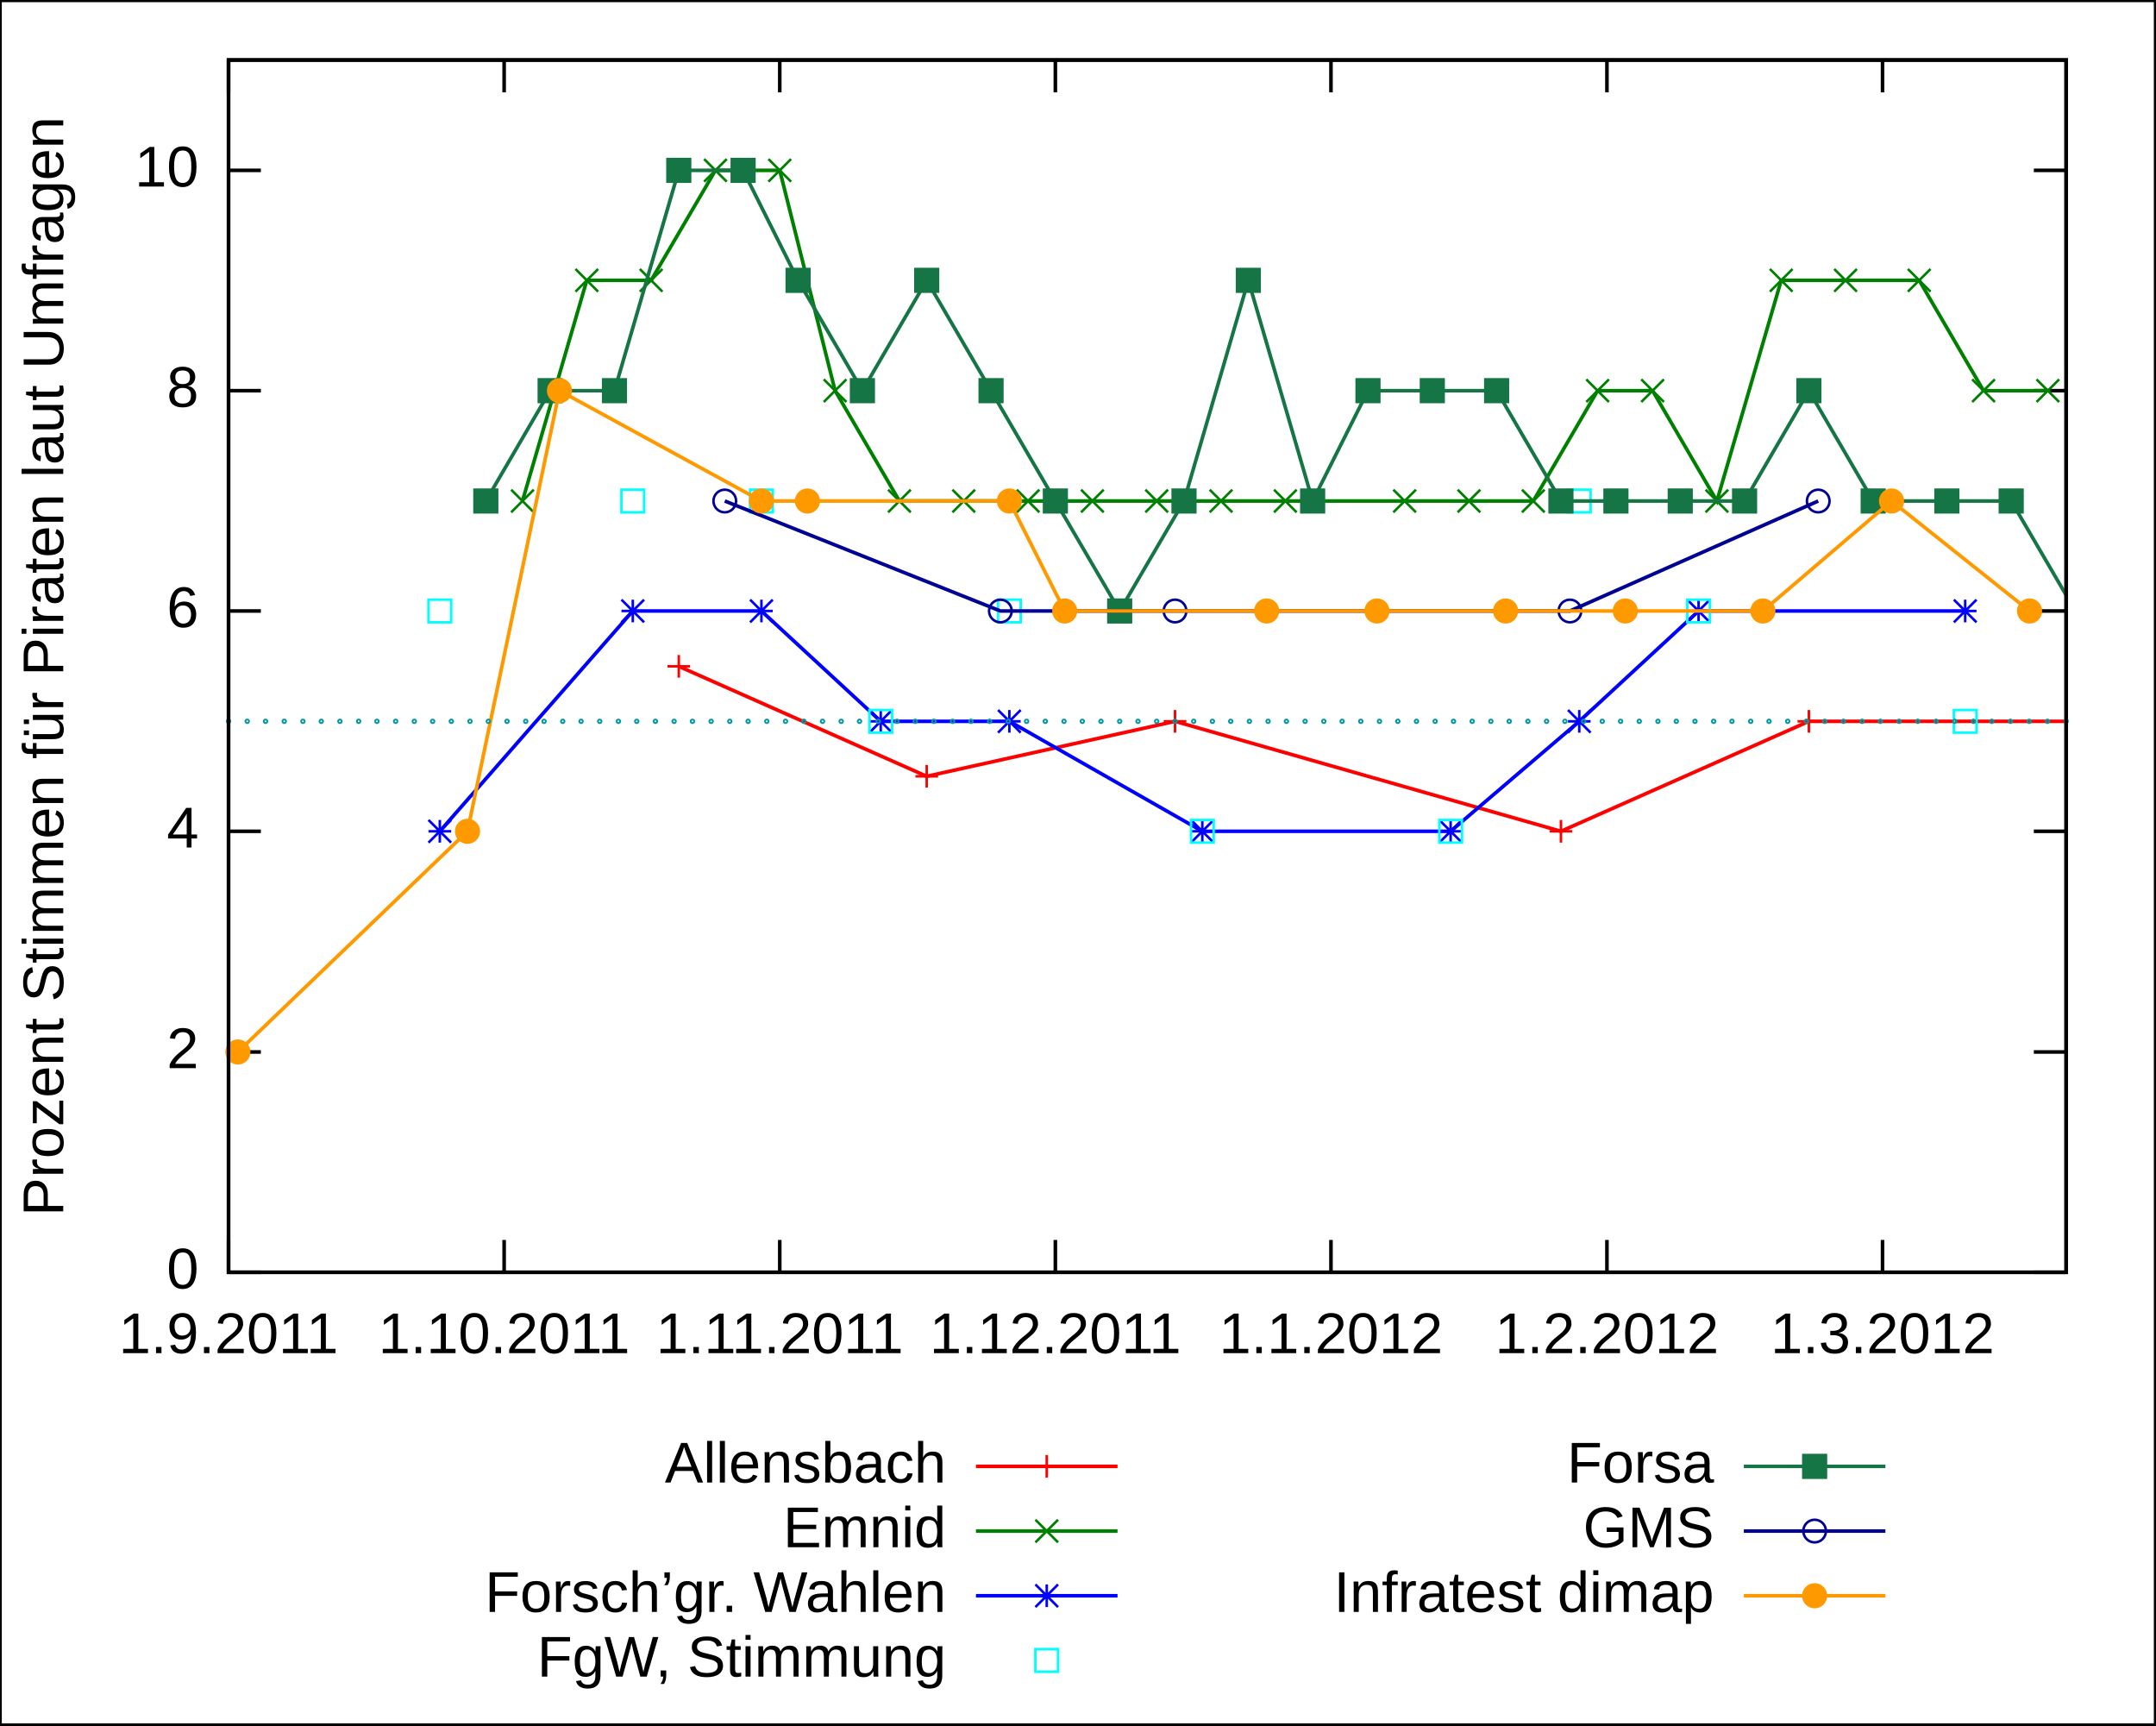
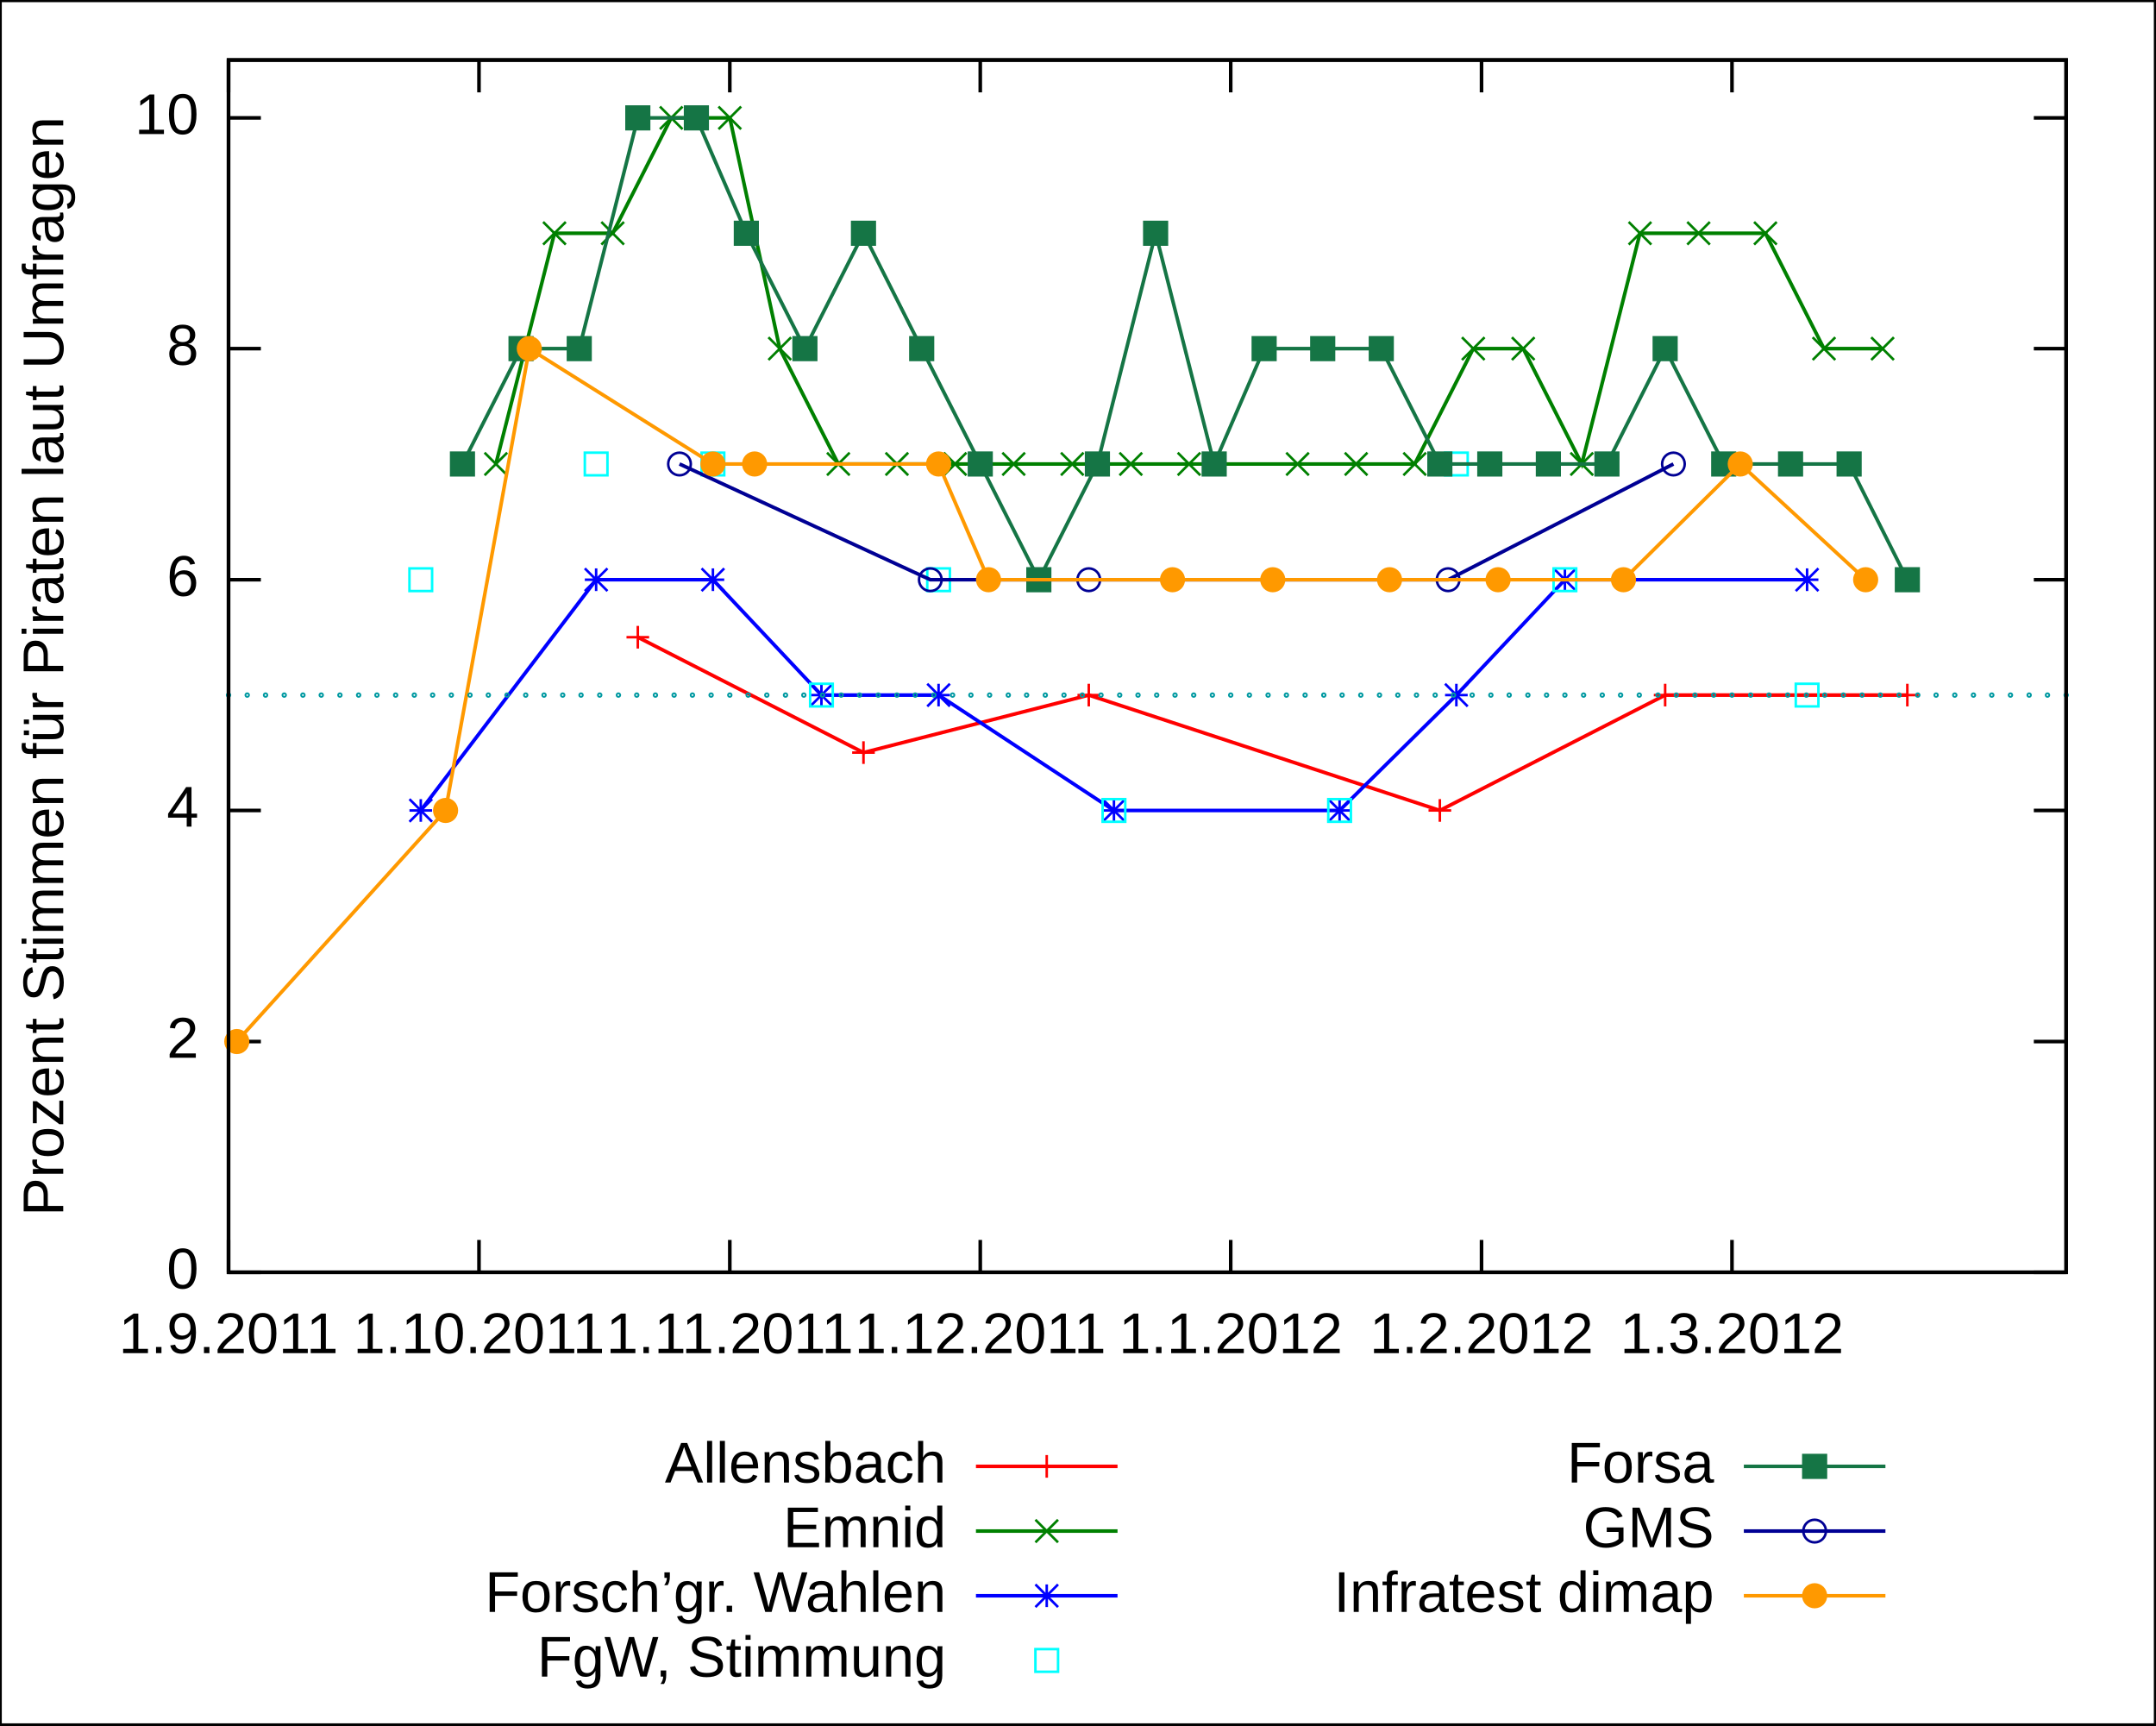
<svg xmlns="http://www.w3.org/2000/svg" xmlns:xlink="http://www.w3.org/1999/xlink" width="600" height="480" viewBox="0 0 600 480">
  <defs>
    <circle id="gpDot" r="0.5" stroke-width="0.5" />
    <path id="gpPt0" stroke-width="0.222" stroke="currentColor" d="M-1,0 h2 M0,-1 v2" />
    <path id="gpPt1" stroke-width="0.222" stroke="currentColor" d="M-1,-1 L1,1 M1,-1 L-1,1" />
    <path id="gpPt2" stroke-width="0.222" stroke="currentColor" d="M-1,0 L1,0 M0,-1 L0,1 M-1,-1 L1,1 M-1,1 L1,-1" />
    <rect id="gpPt3" stroke-width="0.222" stroke="currentColor" x="-1" y="-1" width="2" height="2" />
    <rect id="gpPt4" stroke-width="0.222" stroke="currentColor" fill="currentColor" x="-1" y="-1" width="2" height="2" />
    <circle id="gpPt5" stroke-width="0.222" stroke="currentColor" cx="0" cy="0" r="1" />
    <use xlink:href="#gpPt5" id="gpPt6" fill="currentColor" stroke="none" />
    <path id="gpPt7" stroke-width="0.222" stroke="currentColor" d="M0,-1.33 L-1.33,0.67 L1.33,0.67 z" />
    <use xlink:href="#gpPt7" id="gpPt8" fill="currentColor" stroke="none" />
    <use xlink:href="#gpPt7" id="gpPt9" stroke="currentColor" transform="rotate(180)" />
    <use xlink:href="#gpPt9" id="gpPt10" fill="currentColor" stroke="none" />
    <use xlink:href="#gpPt3" id="gpPt11" stroke="currentColor" transform="rotate(45)" />
    <use xlink:href="#gpPt11" id="gpPt12" fill="currentColor" stroke="none" />
  </defs>
  <g style="fill:none; color:white; stroke:currentColor; stroke-width:1.00; stroke-linecap:butt; stroke-linejoin:miter">
</g>
  <g style="fill:none; color:black; stroke:currentColor; stroke-width:1.00; stroke-linecap:butt; stroke-linejoin:miter">
    <g style="stroke:none; shape-rendering:crispEdges">
      <polygon fill="rgb(255, 255, 255)" points="0.0,480.0 599.9,480.0 599.9,0.1 0.0,0.1 " />
    </g>
    <path stroke="black" d="M0.0,480.0 L0.0,0.1 L599.9,0.1 L599.9,480.0 L0.0,480.0 M63.6,354.0 L72.6,354.0 M575.0,354.0    L566.0,354.0 " />
    <g transform="translate(55.3,358.5)" style="stroke:none; fill:black; font-family:Arial; font-size:12.00pt; text-anchor:end">
      <text> 0</text>
    </g>
-     <path d="M63.6,292.7 L72.6,292.7 M575.0,292.7 L566.0,292.7 " />
-     <g transform="translate(55.3,297.2)" style="stroke:none; fill:black; font-family:Arial; font-size:12.00pt; text-anchor:end">
+     <path d="M63.6,289.8 L72.6,289.8 M575.0,289.8 L566.0,289.8 " />
+     <g transform="translate(55.3,294.3)" style="stroke:none; fill:black; font-family:Arial; font-size:12.00pt; text-anchor:end">
      <text> 2</text>
    </g>
-     <path d="M63.6,231.3 L72.6,231.3 M575.0,231.3 L566.0,231.3 " />
-     <g transform="translate(55.3,235.8)" style="stroke:none; fill:black; font-family:Arial; font-size:12.00pt; text-anchor:end">
+     <path d="M63.6,225.5 L72.6,225.5 M575.0,225.5 L566.0,225.5 " />
+     <g transform="translate(55.3,230.0)" style="stroke:none; fill:black; font-family:Arial; font-size:12.00pt; text-anchor:end">
      <text> 4</text>
    </g>
-     <path d="M63.6,170.0 L72.6,170.0 M575.0,170.0 L566.0,170.0 " />
-     <g transform="translate(55.3,174.5)" style="stroke:none; fill:black; font-family:Arial; font-size:12.00pt; text-anchor:end">
+     <path d="M63.6,161.3 L72.6,161.3 M575.0,161.3 L566.0,161.3 " />
+     <g transform="translate(55.3,165.8)" style="stroke:none; fill:black; font-family:Arial; font-size:12.00pt; text-anchor:end">
      <text> 6</text>
    </g>
-     <path d="M63.6,108.7 L72.6,108.7 M575.0,108.7 L566.0,108.7 " />
-     <g transform="translate(55.3,113.2)" style="stroke:none; fill:black; font-family:Arial; font-size:12.00pt; text-anchor:end">
+     <path d="M63.6,97.0 L72.6,97.0 M575.0,97.0 L566.0,97.0 " />
+     <g transform="translate(55.3,101.5)" style="stroke:none; fill:black; font-family:Arial; font-size:12.00pt; text-anchor:end">
      <text> 8</text>
    </g>
-     <path d="M63.6,47.4 L72.6,47.4 M575.0,47.4 L566.0,47.4 " />
-     <g transform="translate(55.3,51.9)" style="stroke:none; fill:black; font-family:Arial; font-size:12.00pt; text-anchor:end">
+     <path d="M63.6,32.8 L72.6,32.8 M575.0,32.8 L566.0,32.8 " />
+     <g transform="translate(55.3,37.3)" style="stroke:none; fill:black; font-family:Arial; font-size:12.00pt; text-anchor:end">
      <text> 10</text>
    </g>
    <path d="M63.6,354.0 L63.6,345.0 M63.6,16.7 L63.6,25.7 " />
    <g transform="translate(63.6,376.5)" style="stroke:none; fill:black; font-family:Arial; font-size:12.00pt; text-anchor:middle">
      <text>1.9.2011</text>
    </g>
-     <path d="M140.3,354.0 L140.3,345.0 M140.3,16.7 L140.3,25.7 " />
-     <g transform="translate(140.3,376.5)" style="stroke:none; fill:black; font-family:Arial; font-size:12.00pt; text-anchor:middle">
+     <path d="M133.3,354.0 L133.3,345.0 M133.3,16.7 L133.3,25.7 " />
+     <g transform="translate(133.3,376.5)" style="stroke:none; fill:black; font-family:Arial; font-size:12.00pt; text-anchor:middle">
      <text>1.10.2011</text>
    </g>
-     <path d="M217.0,354.0 L217.0,345.0 M217.0,16.7 L217.0,25.7 " />
-     <g transform="translate(217.0,376.5)" style="stroke:none; fill:black; font-family:Arial; font-size:12.00pt; text-anchor:middle">
+     <path d="M203.1,354.0 L203.1,345.0 M203.1,16.7 L203.1,25.7 " />
+     <g transform="translate(203.1,376.5)" style="stroke:none; fill:black; font-family:Arial; font-size:12.00pt; text-anchor:middle">
      <text>1.11.2011</text>
    </g>
-     <path d="M293.7,354.0 L293.7,345.0 M293.7,16.7 L293.7,25.7 " />
-     <g transform="translate(293.7,376.5)" style="stroke:none; fill:black; font-family:Arial; font-size:12.00pt; text-anchor:middle">
+     <path d="M272.8,354.0 L272.8,345.0 M272.8,16.7 L272.8,25.7 " />
+     <g transform="translate(272.8,376.5)" style="stroke:none; fill:black; font-family:Arial; font-size:12.00pt; text-anchor:middle">
      <text>1.12.2011</text>
    </g>
-     <path d="M370.4,354.0 L370.4,345.0 M370.4,16.7 L370.4,25.7 " />
-     <g transform="translate(370.4,376.5)" style="stroke:none; fill:black; font-family:Arial; font-size:12.00pt; text-anchor:middle">
+     <path d="M342.5,354.0 L342.5,345.0 M342.5,16.7 L342.5,25.7 " />
+     <g transform="translate(342.5,376.5)" style="stroke:none; fill:black; font-family:Arial; font-size:12.00pt; text-anchor:middle">
      <text>1.1.2012</text>
    </g>
-     <path d="M447.2,354.0 L447.2,345.0 M447.2,16.7 L447.2,25.7 " />
-     <g transform="translate(447.2,376.5)" style="stroke:none; fill:black; font-family:Arial; font-size:12.00pt; text-anchor:middle">
+     <path d="M412.3,354.0 L412.3,345.0 M412.3,16.7 L412.3,25.7 " />
+     <g transform="translate(412.3,376.5)" style="stroke:none; fill:black; font-family:Arial; font-size:12.00pt; text-anchor:middle">
      <text>1.2.2012</text>
    </g>
-     <path d="M523.9,354.0 L523.9,345.0 M523.9,16.7 L523.9,25.7 " />
-     <g transform="translate(523.9,376.5)" style="stroke:none; fill:black; font-family:Arial; font-size:12.00pt; text-anchor:middle">
+     <path d="M482.0,354.0 L482.0,345.0 M482.0,16.7 L482.0,25.7 " />
+     <g transform="translate(482.0,376.5)" style="stroke:none; fill:black; font-family:Arial; font-size:12.00pt; text-anchor:middle">
      <text>1.3.2012</text>
    </g>
    <path d="M63.6,16.7 L63.6,354.0 L575.0,354.0 L575.0,16.7 L63.6,16.7 Z " />
    <g transform="translate(17.6,185.4) rotate(270)" style="stroke:none; fill:black; font-family:Arial; font-size:12.00pt; text-anchor:middle">
      <text>Prozent Stimmen für Piraten laut Umfragen</text>
    </g>
  </g>
  <g id="Plot_1">
    <g style="fill:none; color:red; stroke:currentColor; stroke-width:1.00; stroke-linecap:butt; stroke-linejoin:miter">
      <g transform="translate(263.3,412.5)" style="stroke:none; fill:black; font-family:Arial; font-size:12.00pt; text-anchor:end">
        <text>Allensbach</text>
      </g>
-       <path d="M271.6,408.0 L311.0,408.0 M575.0,200.7 L503.4,200.7 L434.4,231.3 L327.0,200.7 L257.9,216.0 L188.9,185.4    " />
-       <use xlink:href="#gpPt0" transform="translate(503.4,200.7) scale(3.15)" />
-       <use xlink:href="#gpPt0" transform="translate(434.4,231.3) scale(3.15)" />
-       <use xlink:href="#gpPt0" transform="translate(327.0,200.7) scale(3.15)" />
-       <use xlink:href="#gpPt0" transform="translate(257.9,216.0) scale(3.15)" />
-       <use xlink:href="#gpPt0" transform="translate(188.9,185.4) scale(3.15)" />
+       <path d="M271.6,408.0 L311.0,408.0 M530.8,193.4 L463.4,193.4 L400.7,225.5 L303.0,193.4 L240.3,209.4 L177.5,177.3    " />
+       <use xlink:href="#gpPt0" transform="translate(530.8,193.4) scale(3.15)" />
+       <use xlink:href="#gpPt0" transform="translate(463.4,193.4) scale(3.15)" />
+       <use xlink:href="#gpPt0" transform="translate(400.7,225.5) scale(3.15)" />
+       <use xlink:href="#gpPt0" transform="translate(303.0,193.4) scale(3.15)" />
+       <use xlink:href="#gpPt0" transform="translate(240.3,209.4) scale(3.15)" />
+       <use xlink:href="#gpPt0" transform="translate(177.5,177.3) scale(3.15)" />
      <use xlink:href="#gpPt0" transform="translate(291.3,408.0) scale(3.15)" />
    </g>
  </g>
  <g id="Plot_2">
    <g style="fill:none; color:green; stroke:currentColor; stroke-width:1.00; stroke-linecap:butt; stroke-linejoin:miter">
      <g transform="translate(263.3,430.5)" style="stroke:none; fill:black; font-family:Arial; font-size:12.00pt; text-anchor:end">
        <text>Emnid</text>
      </g>
-       <path d="M271.6,426.0 L311.0,426.0 M569.9,108.7 L552.0,108.7 L534.1,78.0 L513.6,78.0 L495.7,78.0 L477.8,139.4    L459.9,108.7 L444.6,108.7 L426.7,139.4 L408.8,139.4 L390.9,139.4 L357.7,139.4 L339.8,139.4 L321.9,139.4    L304.0,139.4 L286.1,139.4 L268.2,139.4 L250.3,139.4 L232.4,108.7 L217.0,47.4 L199.1,47.4 L181.2,78.0    L163.3,78.0 L145.4,139.4 " />
-       <use xlink:href="#gpPt1" transform="translate(569.9,108.7) scale(3.15)" />
-       <use xlink:href="#gpPt1" transform="translate(552.0,108.7) scale(3.15)" />
-       <use xlink:href="#gpPt1" transform="translate(534.1,78.0) scale(3.15)" />
-       <use xlink:href="#gpPt1" transform="translate(513.6,78.0) scale(3.15)" />
-       <use xlink:href="#gpPt1" transform="translate(495.7,78.0) scale(3.15)" />
-       <use xlink:href="#gpPt1" transform="translate(477.8,139.4) scale(3.15)" />
-       <use xlink:href="#gpPt1" transform="translate(459.9,108.7) scale(3.15)" />
-       <use xlink:href="#gpPt1" transform="translate(444.6,108.7) scale(3.15)" />
-       <use xlink:href="#gpPt1" transform="translate(426.7,139.4) scale(3.15)" />
-       <use xlink:href="#gpPt1" transform="translate(408.8,139.4) scale(3.15)" />
-       <use xlink:href="#gpPt1" transform="translate(390.9,139.4) scale(3.15)" />
-       <use xlink:href="#gpPt1" transform="translate(357.7,139.4) scale(3.15)" />
-       <use xlink:href="#gpPt1" transform="translate(339.8,139.4) scale(3.15)" />
-       <use xlink:href="#gpPt1" transform="translate(321.9,139.4) scale(3.15)" />
-       <use xlink:href="#gpPt1" transform="translate(304.0,139.4) scale(3.15)" />
-       <use xlink:href="#gpPt1" transform="translate(286.1,139.4) scale(3.15)" />
-       <use xlink:href="#gpPt1" transform="translate(268.2,139.4) scale(3.15)" />
-       <use xlink:href="#gpPt1" transform="translate(250.3,139.4) scale(3.15)" />
-       <use xlink:href="#gpPt1" transform="translate(232.4,108.7) scale(3.15)" />
-       <use xlink:href="#gpPt1" transform="translate(217.0,47.4) scale(3.15)" />
-       <use xlink:href="#gpPt1" transform="translate(199.1,47.4) scale(3.15)" />
-       <use xlink:href="#gpPt1" transform="translate(181.2,78.0) scale(3.15)" />
-       <use xlink:href="#gpPt1" transform="translate(163.3,78.0) scale(3.15)" />
-       <use xlink:href="#gpPt1" transform="translate(145.4,139.4) scale(3.15)" />
+       <path d="M271.6,426.0 L311.0,426.0 M523.9,97.0 L507.6,97.0 L491.3,64.9 L472.7,64.9 L456.4,64.9 L440.2,129.1    L423.9,97.0 L410.0,97.0 L393.7,129.1 L377.4,129.1 L361.1,129.1 L330.9,129.1 L314.7,129.1 L298.4,129.1    L282.1,129.1 L265.8,129.1 L249.6,129.1 L233.3,129.1 L217.0,97.0 L203.1,32.8 L186.8,32.8 L170.5,64.9    L154.3,64.9 L138.0,129.1 " />
+       <use xlink:href="#gpPt1" transform="translate(523.9,97.0) scale(3.15)" />
+       <use xlink:href="#gpPt1" transform="translate(507.6,97.0) scale(3.15)" />
+       <use xlink:href="#gpPt1" transform="translate(491.3,64.9) scale(3.15)" />
+       <use xlink:href="#gpPt1" transform="translate(472.7,64.9) scale(3.15)" />
+       <use xlink:href="#gpPt1" transform="translate(456.4,64.9) scale(3.15)" />
+       <use xlink:href="#gpPt1" transform="translate(440.2,129.1) scale(3.15)" />
+       <use xlink:href="#gpPt1" transform="translate(423.9,97.0) scale(3.15)" />
+       <use xlink:href="#gpPt1" transform="translate(410.0,97.0) scale(3.15)" />
+       <use xlink:href="#gpPt1" transform="translate(393.7,129.1) scale(3.15)" />
+       <use xlink:href="#gpPt1" transform="translate(377.4,129.1) scale(3.15)" />
+       <use xlink:href="#gpPt1" transform="translate(361.1,129.1) scale(3.15)" />
+       <use xlink:href="#gpPt1" transform="translate(330.9,129.1) scale(3.15)" />
+       <use xlink:href="#gpPt1" transform="translate(314.7,129.1) scale(3.15)" />
+       <use xlink:href="#gpPt1" transform="translate(298.4,129.1) scale(3.15)" />
+       <use xlink:href="#gpPt1" transform="translate(282.1,129.1) scale(3.15)" />
+       <use xlink:href="#gpPt1" transform="translate(265.8,129.1) scale(3.15)" />
+       <use xlink:href="#gpPt1" transform="translate(249.6,129.1) scale(3.15)" />
+       <use xlink:href="#gpPt1" transform="translate(233.3,129.1) scale(3.15)" />
+       <use xlink:href="#gpPt1" transform="translate(217.0,97.0) scale(3.15)" />
+       <use xlink:href="#gpPt1" transform="translate(203.1,32.8) scale(3.15)" />
+       <use xlink:href="#gpPt1" transform="translate(186.8,32.8) scale(3.15)" />
+       <use xlink:href="#gpPt1" transform="translate(170.5,64.9) scale(3.15)" />
+       <use xlink:href="#gpPt1" transform="translate(154.3,64.9) scale(3.15)" />
+       <use xlink:href="#gpPt1" transform="translate(138.0,129.1) scale(3.15)" />
      <use xlink:href="#gpPt1" transform="translate(291.3,426.0) scale(3.15)" />
    </g>
  </g>
  <g id="Plot_3">
    <g style="fill:none; color:blue; stroke:currentColor; stroke-width:1.00; stroke-linecap:butt; stroke-linejoin:miter">
      <g transform="translate(263.3,448.5)" style="stroke:none; fill:black; font-family:Arial; font-size:12.00pt; text-anchor:end">
        <text>Forsch’gr. Wahlen</text>
      </g>
-       <path d="M271.6,444.0 L311.0,444.0 M546.9,170.0 L472.7,170.0 L439.5,200.7 L403.7,231.3 L334.6,231.3 L280.9,200.7    L245.1,200.7 L211.9,170.0 L176.1,170.0 L122.4,231.3 " />
-       <use xlink:href="#gpPt2" transform="translate(546.9,170.0) scale(3.15)" />
-       <use xlink:href="#gpPt2" transform="translate(472.7,170.0) scale(3.15)" />
-       <use xlink:href="#gpPt2" transform="translate(439.5,200.7) scale(3.15)" />
-       <use xlink:href="#gpPt2" transform="translate(403.7,231.3) scale(3.15)" />
-       <use xlink:href="#gpPt2" transform="translate(334.6,231.3) scale(3.15)" />
-       <use xlink:href="#gpPt2" transform="translate(280.9,200.7) scale(3.15)" />
-       <use xlink:href="#gpPt2" transform="translate(245.1,200.7) scale(3.15)" />
-       <use xlink:href="#gpPt2" transform="translate(211.9,170.0) scale(3.15)" />
-       <use xlink:href="#gpPt2" transform="translate(176.1,170.0) scale(3.15)" />
-       <use xlink:href="#gpPt2" transform="translate(122.4,231.3) scale(3.15)" />
+       <path d="M271.6,444.0 L311.0,444.0 M502.9,161.3 L435.5,161.3 L405.3,193.4 L372.8,225.5 L310.0,225.5 L261.2,193.4    L228.6,193.4 L198.4,161.3 L165.9,161.3 L117.1,225.5 " />
+       <use xlink:href="#gpPt2" transform="translate(502.9,161.3) scale(3.15)" />
+       <use xlink:href="#gpPt2" transform="translate(435.5,161.3) scale(3.15)" />
+       <use xlink:href="#gpPt2" transform="translate(405.3,193.4) scale(3.15)" />
+       <use xlink:href="#gpPt2" transform="translate(372.8,225.5) scale(3.15)" />
+       <use xlink:href="#gpPt2" transform="translate(310.0,225.5) scale(3.15)" />
+       <use xlink:href="#gpPt2" transform="translate(261.2,193.4) scale(3.15)" />
+       <use xlink:href="#gpPt2" transform="translate(228.6,193.4) scale(3.15)" />
+       <use xlink:href="#gpPt2" transform="translate(198.4,161.3) scale(3.15)" />
+       <use xlink:href="#gpPt2" transform="translate(165.9,161.3) scale(3.15)" />
+       <use xlink:href="#gpPt2" transform="translate(117.1,225.5) scale(3.15)" />
      <use xlink:href="#gpPt2" transform="translate(291.3,444.0) scale(3.15)" />
    </g>
  </g>
  <g id="Plot_4">
    <g style="fill:none; color:cyan; stroke:currentColor; stroke-width:1.00; stroke-linecap:butt; stroke-linejoin:miter">
      <g transform="translate(263.3,466.5)" style="stroke:none; fill:black; font-family:Arial; font-size:12.00pt; text-anchor:end">
        <text>FgW, Stimmung</text>
      </g>
-       <use xlink:href="#gpPt3" transform="translate(546.9,200.7) scale(3.15)" />
-       <use xlink:href="#gpPt3" transform="translate(472.7,170.0) scale(3.15)" />
-       <use xlink:href="#gpPt3" transform="translate(439.5,139.4) scale(3.15)" />
-       <use xlink:href="#gpPt3" transform="translate(403.7,231.3) scale(3.15)" />
-       <use xlink:href="#gpPt3" transform="translate(334.6,231.3) scale(3.15)" />
-       <use xlink:href="#gpPt3" transform="translate(280.9,170.0) scale(3.15)" />
-       <use xlink:href="#gpPt3" transform="translate(245.1,200.7) scale(3.15)" />
-       <use xlink:href="#gpPt3" transform="translate(211.9,139.4) scale(3.15)" />
-       <use xlink:href="#gpPt3" transform="translate(176.1,139.4) scale(3.15)" />
-       <use xlink:href="#gpPt3" transform="translate(122.4,170.0) scale(3.15)" />
+       <use xlink:href="#gpPt3" transform="translate(502.9,193.4) scale(3.15)" />
+       <use xlink:href="#gpPt3" transform="translate(435.5,161.3) scale(3.15)" />
+       <use xlink:href="#gpPt3" transform="translate(405.3,129.1) scale(3.15)" />
+       <use xlink:href="#gpPt3" transform="translate(372.8,225.5) scale(3.15)" />
+       <use xlink:href="#gpPt3" transform="translate(310.0,225.5) scale(3.15)" />
+       <use xlink:href="#gpPt3" transform="translate(261.2,161.3) scale(3.15)" />
+       <use xlink:href="#gpPt3" transform="translate(228.6,193.4) scale(3.15)" />
+       <use xlink:href="#gpPt3" transform="translate(198.4,129.1) scale(3.15)" />
+       <use xlink:href="#gpPt3" transform="translate(165.9,129.1) scale(3.15)" />
+       <use xlink:href="#gpPt3" transform="translate(117.1,161.3) scale(3.15)" />
      <use xlink:href="#gpPt3" transform="translate(291.3,462.0) scale(3.15)" />
    </g>
  </g>
  <g id="Plot_5">
    <g style="fill:none; color:#157545; stroke:currentColor; stroke-width:1.00; stroke-linecap:butt; stroke-linejoin:miter">
      <g transform="translate(477.0,412.5)" style="stroke:none; fill:black; font-family:Arial; font-size:12.00pt; text-anchor:end">
        <text>Forsa</text>
      </g>
-       <path d="M485.3,408.0 L524.7,408.0 M575.0,165.6 L559.7,139.4 L541.8,139.4 L521.3,139.4 L503.4,108.7 L485.5,139.4    L467.6,139.4 L449.7,139.4 L434.4,139.4 L416.5,108.7 L398.6,108.7 L380.7,108.7 L365.3,139.4 L347.4,78.0    L329.5,139.4 L311.6,170.0 L293.7,139.4 L275.8,108.7 L257.9,78.0 L240.0,108.7 L222.1,78.0 L206.8,47.4    L188.9,47.4 L171.0,108.7 L153.1,108.7 L135.2,139.4 " />
-       <use xlink:href="#gpPt4" transform="translate(559.7,139.4) scale(3.15)" />
-       <use xlink:href="#gpPt4" transform="translate(541.8,139.4) scale(3.15)" />
-       <use xlink:href="#gpPt4" transform="translate(521.3,139.4) scale(3.15)" />
-       <use xlink:href="#gpPt4" transform="translate(503.4,108.7) scale(3.15)" />
-       <use xlink:href="#gpPt4" transform="translate(485.5,139.4) scale(3.15)" />
-       <use xlink:href="#gpPt4" transform="translate(467.6,139.4) scale(3.15)" />
-       <use xlink:href="#gpPt4" transform="translate(449.7,139.4) scale(3.15)" />
-       <use xlink:href="#gpPt4" transform="translate(434.4,139.4) scale(3.15)" />
-       <use xlink:href="#gpPt4" transform="translate(416.5,108.7) scale(3.15)" />
-       <use xlink:href="#gpPt4" transform="translate(398.6,108.7) scale(3.15)" />
-       <use xlink:href="#gpPt4" transform="translate(380.7,108.7) scale(3.15)" />
-       <use xlink:href="#gpPt4" transform="translate(365.3,139.4) scale(3.15)" />
-       <use xlink:href="#gpPt4" transform="translate(347.4,78.0) scale(3.15)" />
-       <use xlink:href="#gpPt4" transform="translate(329.5,139.4) scale(3.15)" />
-       <use xlink:href="#gpPt4" transform="translate(311.6,170.0) scale(3.15)" />
-       <use xlink:href="#gpPt4" transform="translate(293.7,139.4) scale(3.15)" />
-       <use xlink:href="#gpPt4" transform="translate(275.8,108.7) scale(3.15)" />
-       <use xlink:href="#gpPt4" transform="translate(257.9,78.0) scale(3.15)" />
-       <use xlink:href="#gpPt4" transform="translate(240.0,108.7) scale(3.15)" />
-       <use xlink:href="#gpPt4" transform="translate(222.1,78.0) scale(3.15)" />
-       <use xlink:href="#gpPt4" transform="translate(206.8,47.4) scale(3.15)" />
-       <use xlink:href="#gpPt4" transform="translate(188.9,47.4) scale(3.15)" />
-       <use xlink:href="#gpPt4" transform="translate(171.0,108.7) scale(3.15)" />
-       <use xlink:href="#gpPt4" transform="translate(153.1,108.7) scale(3.15)" />
-       <use xlink:href="#gpPt4" transform="translate(135.2,139.4) scale(3.15)" />
+       <path d="M485.3,408.0 L524.7,408.0 M530.8,161.3 L514.6,129.1 L498.3,129.1 L479.7,129.1 L463.4,97.0 L447.2,129.1    L430.9,129.1 L414.6,129.1 L400.7,129.1 L384.4,97.0 L368.1,97.0 L351.8,97.0 L337.9,129.1 L321.6,64.9    L305.4,129.1 L289.1,161.3 L272.8,129.1 L256.5,97.0 L240.3,64.9 L224.0,97.0 L207.7,64.9 L193.8,32.8    L177.5,32.8 L161.2,97.0 L145.0,97.0 L128.7,129.1 " />
+       <use xlink:href="#gpPt4" transform="translate(530.8,161.3) scale(3.15)" />
+       <use xlink:href="#gpPt4" transform="translate(514.6,129.1) scale(3.15)" />
+       <use xlink:href="#gpPt4" transform="translate(498.3,129.1) scale(3.15)" />
+       <use xlink:href="#gpPt4" transform="translate(479.7,129.1) scale(3.15)" />
+       <use xlink:href="#gpPt4" transform="translate(463.4,97.0) scale(3.15)" />
+       <use xlink:href="#gpPt4" transform="translate(447.2,129.1) scale(3.15)" />
+       <use xlink:href="#gpPt4" transform="translate(430.9,129.1) scale(3.15)" />
+       <use xlink:href="#gpPt4" transform="translate(414.6,129.1) scale(3.15)" />
+       <use xlink:href="#gpPt4" transform="translate(400.7,129.1) scale(3.15)" />
+       <use xlink:href="#gpPt4" transform="translate(384.4,97.0) scale(3.15)" />
+       <use xlink:href="#gpPt4" transform="translate(368.1,97.0) scale(3.15)" />
+       <use xlink:href="#gpPt4" transform="translate(351.8,97.0) scale(3.15)" />
+       <use xlink:href="#gpPt4" transform="translate(337.9,129.1) scale(3.15)" />
+       <use xlink:href="#gpPt4" transform="translate(321.6,64.9) scale(3.15)" />
+       <use xlink:href="#gpPt4" transform="translate(305.4,129.1) scale(3.15)" />
+       <use xlink:href="#gpPt4" transform="translate(289.1,161.3) scale(3.15)" />
+       <use xlink:href="#gpPt4" transform="translate(272.8,129.1) scale(3.15)" />
+       <use xlink:href="#gpPt4" transform="translate(256.5,97.0) scale(3.15)" />
+       <use xlink:href="#gpPt4" transform="translate(240.3,64.9) scale(3.15)" />
+       <use xlink:href="#gpPt4" transform="translate(224.0,97.0) scale(3.15)" />
+       <use xlink:href="#gpPt4" transform="translate(207.7,64.9) scale(3.15)" />
+       <use xlink:href="#gpPt4" transform="translate(193.8,32.8) scale(3.15)" />
+       <use xlink:href="#gpPt4" transform="translate(177.5,32.8) scale(3.15)" />
+       <use xlink:href="#gpPt4" transform="translate(161.2,97.0) scale(3.15)" />
+       <use xlink:href="#gpPt4" transform="translate(145.0,97.0) scale(3.15)" />
+       <use xlink:href="#gpPt4" transform="translate(128.7,129.1) scale(3.15)" />
      <use xlink:href="#gpPt4" transform="translate(505.0,408.0) scale(3.15)" />
    </g>
  </g>
  <g id="Plot_6">
    <g style="fill:none; color:#000094; stroke:currentColor; stroke-width:1.00; stroke-linecap:butt; stroke-linejoin:miter">
      <g transform="translate(477.0,430.5)" style="stroke:none; fill:black; font-family:Arial; font-size:12.00pt; text-anchor:end">
        <text>GMS</text>
      </g>
-       <path d="M485.3,426.0 L524.7,426.0 M506.0,139.4 L436.9,170.0 L327.0,170.0 L278.4,170.0 L201.7,139.4 " />
-       <use xlink:href="#gpPt5" transform="translate(506.0,139.4) scale(3.15)" />
-       <use xlink:href="#gpPt5" transform="translate(436.9,170.0) scale(3.15)" />
-       <use xlink:href="#gpPt5" transform="translate(327.0,170.0) scale(3.15)" />
-       <use xlink:href="#gpPt5" transform="translate(278.4,170.0) scale(3.15)" />
-       <use xlink:href="#gpPt5" transform="translate(201.7,139.4) scale(3.15)" />
+       <path d="M485.3,426.0 L524.7,426.0 M465.7,129.1 L403.0,161.3 L303.0,161.3 L258.9,161.3 L189.1,129.1 " />
+       <use xlink:href="#gpPt5" transform="translate(465.7,129.1) scale(3.15)" />
+       <use xlink:href="#gpPt5" transform="translate(403.0,161.3) scale(3.15)" />
+       <use xlink:href="#gpPt5" transform="translate(303.0,161.3) scale(3.15)" />
+       <use xlink:href="#gpPt5" transform="translate(258.9,161.3) scale(3.15)" />
+       <use xlink:href="#gpPt5" transform="translate(189.1,129.1) scale(3.15)" />
      <use xlink:href="#gpPt5" transform="translate(505.0,426.0) scale(3.15)" />
    </g>
  </g>
  <g id="Plot_7">
    <g style="fill:none; color:#FF9900; stroke:currentColor; stroke-width:1.00; stroke-linecap:butt; stroke-linejoin:miter">
      <g transform="translate(477.0,448.5)" style="stroke:none; fill:black; font-family:Arial; font-size:12.00pt; text-anchor:end">
        <text>Infratest dimap</text>
      </g>
-       <path d="M485.3,444.0 L524.7,444.0 M564.8,170.0 L526.4,139.4 L490.6,170.0 L452.3,170.0 L419.0,170.0 L383.2,170.0    L352.5,170.0 L296.3,170.0 L280.9,139.4 L224.7,139.4 L211.9,139.4 L155.7,108.7 L130.1,231.3 L66.2,292.7    " />
-       <use xlink:href="#gpPt6" transform="translate(564.8,170.0) scale(3.15)" />
-       <use xlink:href="#gpPt6" transform="translate(526.4,139.4) scale(3.15)" />
-       <use xlink:href="#gpPt6" transform="translate(490.6,170.0) scale(3.15)" />
-       <use xlink:href="#gpPt6" transform="translate(452.3,170.0) scale(3.15)" />
-       <use xlink:href="#gpPt6" transform="translate(419.0,170.0) scale(3.15)" />
-       <use xlink:href="#gpPt6" transform="translate(383.2,170.0) scale(3.15)" />
-       <use xlink:href="#gpPt6" transform="translate(352.5,170.0) scale(3.15)" />
-       <use xlink:href="#gpPt6" transform="translate(296.3,170.0) scale(3.15)" />
-       <use xlink:href="#gpPt6" transform="translate(280.9,139.4) scale(3.15)" />
-       <use xlink:href="#gpPt6" transform="translate(224.7,139.4) scale(3.15)" />
-       <use xlink:href="#gpPt6" transform="translate(211.9,139.4) scale(3.15)" />
-       <use xlink:href="#gpPt6" transform="translate(155.7,108.7) scale(3.15)" />
-       <use xlink:href="#gpPt6" transform="translate(130.1,231.3) scale(3.15)" />
-       <use xlink:href="#gpPt6" transform="translate(66.2,292.7) scale(3.15)" />
+       <path d="M485.3,444.0 L524.7,444.0 M519.2,161.3 L484.3,129.1 L451.8,161.3 L416.9,161.3 L386.7,161.3 L354.2,161.3    L326.3,161.3 L275.1,161.3 L261.2,129.1 L210.0,129.1 L198.4,129.1 L147.3,97.0 L124.0,225.5 L65.9,289.8    " />
+       <use xlink:href="#gpPt6" transform="translate(519.2,161.3) scale(3.15)" />
+       <use xlink:href="#gpPt6" transform="translate(484.3,129.1) scale(3.15)" />
+       <use xlink:href="#gpPt6" transform="translate(451.8,161.3) scale(3.15)" />
+       <use xlink:href="#gpPt6" transform="translate(416.9,161.3) scale(3.15)" />
+       <use xlink:href="#gpPt6" transform="translate(386.7,161.3) scale(3.15)" />
+       <use xlink:href="#gpPt6" transform="translate(354.2,161.3) scale(3.15)" />
+       <use xlink:href="#gpPt6" transform="translate(326.3,161.3) scale(3.15)" />
+       <use xlink:href="#gpPt6" transform="translate(275.1,161.3) scale(3.15)" />
+       <use xlink:href="#gpPt6" transform="translate(261.2,129.1) scale(3.15)" />
+       <use xlink:href="#gpPt6" transform="translate(210.0,129.1) scale(3.15)" />
+       <use xlink:href="#gpPt6" transform="translate(198.4,129.1) scale(3.15)" />
+       <use xlink:href="#gpPt6" transform="translate(147.3,97.0) scale(3.15)" />
+       <use xlink:href="#gpPt6" transform="translate(124.0,225.5) scale(3.15)" />
+       <use xlink:href="#gpPt6" transform="translate(65.9,289.8) scale(3.15)" />
      <use xlink:href="#gpPt6" transform="translate(505.0,444.0) scale(3.15)" />
    </g>
  </g>
  <g id="Plot_8">
    <g style="fill:none; color:#0099A1; stroke:currentColor; stroke-width:1.00; stroke-linecap:butt; stroke-linejoin:miter">
-       <use xlink:href="#gpDot" x="63.6" y="200.7" />
-       <use xlink:href="#gpDot" x="68.8" y="200.7" />
-       <use xlink:href="#gpDot" x="73.9" y="200.7" />
-       <use xlink:href="#gpDot" x="79.1" y="200.7" />
-       <use xlink:href="#gpDot" x="84.3" y="200.7" />
-       <use xlink:href="#gpDot" x="89.4" y="200.7" />
-       <use xlink:href="#gpDot" x="94.6" y="200.7" />
-       <use xlink:href="#gpDot" x="99.8" y="200.7" />
-       <use xlink:href="#gpDot" x="104.9" y="200.7" />
-       <use xlink:href="#gpDot" x="110.1" y="200.7" />
-       <use xlink:href="#gpDot" x="115.3" y="200.7" />
-       <use xlink:href="#gpDot" x="120.4" y="200.7" />
-       <use xlink:href="#gpDot" x="125.6" y="200.7" />
-       <use xlink:href="#gpDot" x="130.8" y="200.7" />
-       <use xlink:href="#gpDot" x="135.9" y="200.7" />
-       <use xlink:href="#gpDot" x="141.1" y="200.7" />
-       <use xlink:href="#gpDot" x="146.3" y="200.7" />
-       <use xlink:href="#gpDot" x="151.4" y="200.7" />
-       <use xlink:href="#gpDot" x="156.6" y="200.7" />
-       <use xlink:href="#gpDot" x="161.7" y="200.7" />
-       <use xlink:href="#gpDot" x="166.9" y="200.7" />
-       <use xlink:href="#gpDot" x="172.1" y="200.7" />
-       <use xlink:href="#gpDot" x="177.2" y="200.7" />
-       <use xlink:href="#gpDot" x="182.4" y="200.7" />
-       <use xlink:href="#gpDot" x="187.6" y="200.7" />
-       <use xlink:href="#gpDot" x="192.7" y="200.7" />
-       <use xlink:href="#gpDot" x="197.9" y="200.7" />
-       <use xlink:href="#gpDot" x="203.1" y="200.7" />
-       <use xlink:href="#gpDot" x="208.2" y="200.7" />
-       <use xlink:href="#gpDot" x="213.4" y="200.7" />
-       <use xlink:href="#gpDot" x="218.6" y="200.7" />
-       <use xlink:href="#gpDot" x="223.7" y="200.7" />
-       <use xlink:href="#gpDot" x="228.9" y="200.7" />
-       <use xlink:href="#gpDot" x="234.1" y="200.7" />
-       <use xlink:href="#gpDot" x="239.2" y="200.7" />
-       <use xlink:href="#gpDot" x="244.4" y="200.7" />
-       <use xlink:href="#gpDot" x="249.6" y="200.7" />
-       <use xlink:href="#gpDot" x="254.7" y="200.7" />
-       <use xlink:href="#gpDot" x="259.9" y="200.7" />
-       <use xlink:href="#gpDot" x="265.1" y="200.7" />
-       <use xlink:href="#gpDot" x="270.2" y="200.7" />
-       <use xlink:href="#gpDot" x="275.4" y="200.7" />
-       <use xlink:href="#gpDot" x="280.6" y="200.7" />
-       <use xlink:href="#gpDot" x="285.7" y="200.7" />
-       <use xlink:href="#gpDot" x="290.9" y="200.7" />
-       <use xlink:href="#gpDot" x="296.1" y="200.7" />
-       <use xlink:href="#gpDot" x="301.2" y="200.7" />
-       <use xlink:href="#gpDot" x="306.4" y="200.7" />
-       <use xlink:href="#gpDot" x="311.6" y="200.7" />
-       <use xlink:href="#gpDot" x="316.7" y="200.7" />
-       <use xlink:href="#gpDot" x="321.9" y="200.7" />
-       <use xlink:href="#gpDot" x="327.0" y="200.7" />
-       <use xlink:href="#gpDot" x="332.2" y="200.7" />
-       <use xlink:href="#gpDot" x="337.4" y="200.7" />
-       <use xlink:href="#gpDot" x="342.5" y="200.7" />
-       <use xlink:href="#gpDot" x="347.7" y="200.7" />
-       <use xlink:href="#gpDot" x="352.9" y="200.7" />
-       <use xlink:href="#gpDot" x="358.0" y="200.7" />
-       <use xlink:href="#gpDot" x="363.2" y="200.7" />
-       <use xlink:href="#gpDot" x="368.4" y="200.7" />
-       <use xlink:href="#gpDot" x="373.5" y="200.7" />
-       <use xlink:href="#gpDot" x="378.7" y="200.7" />
-       <use xlink:href="#gpDot" x="383.9" y="200.7" />
-       <use xlink:href="#gpDot" x="389.0" y="200.7" />
-       <use xlink:href="#gpDot" x="394.2" y="200.7" />
-       <use xlink:href="#gpDot" x="399.4" y="200.7" />
-       <use xlink:href="#gpDot" x="404.5" y="200.7" />
-       <use xlink:href="#gpDot" x="409.7" y="200.7" />
-       <use xlink:href="#gpDot" x="414.9" y="200.7" />
-       <use xlink:href="#gpDot" x="420.0" y="200.7" />
-       <use xlink:href="#gpDot" x="425.2" y="200.7" />
-       <use xlink:href="#gpDot" x="430.4" y="200.7" />
-       <use xlink:href="#gpDot" x="435.5" y="200.7" />
-       <use xlink:href="#gpDot" x="440.7" y="200.7" />
-       <use xlink:href="#gpDot" x="445.9" y="200.7" />
-       <use xlink:href="#gpDot" x="451.0" y="200.7" />
-       <use xlink:href="#gpDot" x="456.2" y="200.7" />
-       <use xlink:href="#gpDot" x="461.4" y="200.7" />
-       <use xlink:href="#gpDot" x="466.5" y="200.7" />
-       <use xlink:href="#gpDot" x="471.7" y="200.7" />
-       <use xlink:href="#gpDot" x="476.9" y="200.7" />
-       <use xlink:href="#gpDot" x="482.0" y="200.7" />
-       <use xlink:href="#gpDot" x="487.2" y="200.7" />
-       <use xlink:href="#gpDot" x="492.3" y="200.7" />
-       <use xlink:href="#gpDot" x="497.5" y="200.7" />
-       <use xlink:href="#gpDot" x="502.7" y="200.7" />
-       <use xlink:href="#gpDot" x="507.8" y="200.7" />
-       <use xlink:href="#gpDot" x="513.0" y="200.7" />
-       <use xlink:href="#gpDot" x="518.2" y="200.7" />
-       <use xlink:href="#gpDot" x="523.3" y="200.7" />
-       <use xlink:href="#gpDot" x="528.5" y="200.7" />
-       <use xlink:href="#gpDot" x="533.7" y="200.7" />
-       <use xlink:href="#gpDot" x="538.8" y="200.7" />
-       <use xlink:href="#gpDot" x="544.0" y="200.7" />
-       <use xlink:href="#gpDot" x="549.2" y="200.7" />
-       <use xlink:href="#gpDot" x="554.3" y="200.7" />
-       <use xlink:href="#gpDot" x="559.5" y="200.7" />
-       <use xlink:href="#gpDot" x="564.7" y="200.7" />
-       <use xlink:href="#gpDot" x="569.8" y="200.7" />
-       <use xlink:href="#gpDot" x="575.0" y="200.7" />
+       <use xlink:href="#gpDot" x="63.6" y="193.4" />
+       <use xlink:href="#gpDot" x="68.8" y="193.4" />
+       <use xlink:href="#gpDot" x="73.9" y="193.4" />
+       <use xlink:href="#gpDot" x="79.1" y="193.4" />
+       <use xlink:href="#gpDot" x="84.3" y="193.4" />
+       <use xlink:href="#gpDot" x="89.4" y="193.4" />
+       <use xlink:href="#gpDot" x="94.6" y="193.4" />
+       <use xlink:href="#gpDot" x="99.8" y="193.4" />
+       <use xlink:href="#gpDot" x="104.9" y="193.4" />
+       <use xlink:href="#gpDot" x="110.1" y="193.4" />
+       <use xlink:href="#gpDot" x="115.3" y="193.4" />
+       <use xlink:href="#gpDot" x="120.4" y="193.4" />
+       <use xlink:href="#gpDot" x="125.6" y="193.4" />
+       <use xlink:href="#gpDot" x="130.8" y="193.4" />
+       <use xlink:href="#gpDot" x="135.9" y="193.4" />
+       <use xlink:href="#gpDot" x="141.1" y="193.4" />
+       <use xlink:href="#gpDot" x="146.3" y="193.4" />
+       <use xlink:href="#gpDot" x="151.4" y="193.4" />
+       <use xlink:href="#gpDot" x="156.6" y="193.4" />
+       <use xlink:href="#gpDot" x="161.7" y="193.4" />
+       <use xlink:href="#gpDot" x="166.9" y="193.4" />
+       <use xlink:href="#gpDot" x="172.1" y="193.4" />
+       <use xlink:href="#gpDot" x="177.2" y="193.4" />
+       <use xlink:href="#gpDot" x="182.4" y="193.4" />
+       <use xlink:href="#gpDot" x="187.6" y="193.4" />
+       <use xlink:href="#gpDot" x="192.7" y="193.4" />
+       <use xlink:href="#gpDot" x="197.9" y="193.4" />
+       <use xlink:href="#gpDot" x="203.1" y="193.4" />
+       <use xlink:href="#gpDot" x="208.2" y="193.4" />
+       <use xlink:href="#gpDot" x="213.4" y="193.4" />
+       <use xlink:href="#gpDot" x="218.6" y="193.4" />
+       <use xlink:href="#gpDot" x="223.7" y="193.4" />
+       <use xlink:href="#gpDot" x="228.9" y="193.4" />
+       <use xlink:href="#gpDot" x="234.1" y="193.4" />
+       <use xlink:href="#gpDot" x="239.2" y="193.4" />
+       <use xlink:href="#gpDot" x="244.4" y="193.4" />
+       <use xlink:href="#gpDot" x="249.6" y="193.4" />
+       <use xlink:href="#gpDot" x="254.7" y="193.4" />
+       <use xlink:href="#gpDot" x="259.9" y="193.4" />
+       <use xlink:href="#gpDot" x="265.1" y="193.4" />
+       <use xlink:href="#gpDot" x="270.2" y="193.4" />
+       <use xlink:href="#gpDot" x="275.4" y="193.4" />
+       <use xlink:href="#gpDot" x="280.6" y="193.4" />
+       <use xlink:href="#gpDot" x="285.7" y="193.4" />
+       <use xlink:href="#gpDot" x="290.9" y="193.4" />
+       <use xlink:href="#gpDot" x="296.1" y="193.4" />
+       <use xlink:href="#gpDot" x="301.2" y="193.4" />
+       <use xlink:href="#gpDot" x="306.4" y="193.4" />
+       <use xlink:href="#gpDot" x="311.6" y="193.4" />
+       <use xlink:href="#gpDot" x="316.7" y="193.4" />
+       <use xlink:href="#gpDot" x="321.9" y="193.4" />
+       <use xlink:href="#gpDot" x="327.0" y="193.4" />
+       <use xlink:href="#gpDot" x="332.2" y="193.4" />
+       <use xlink:href="#gpDot" x="337.4" y="193.4" />
+       <use xlink:href="#gpDot" x="342.5" y="193.4" />
+       <use xlink:href="#gpDot" x="347.7" y="193.4" />
+       <use xlink:href="#gpDot" x="352.9" y="193.4" />
+       <use xlink:href="#gpDot" x="358.0" y="193.4" />
+       <use xlink:href="#gpDot" x="363.2" y="193.4" />
+       <use xlink:href="#gpDot" x="368.4" y="193.4" />
+       <use xlink:href="#gpDot" x="373.5" y="193.4" />
+       <use xlink:href="#gpDot" x="378.7" y="193.4" />
+       <use xlink:href="#gpDot" x="383.9" y="193.4" />
+       <use xlink:href="#gpDot" x="389.0" y="193.4" />
+       <use xlink:href="#gpDot" x="394.2" y="193.4" />
+       <use xlink:href="#gpDot" x="399.4" y="193.4" />
+       <use xlink:href="#gpDot" x="404.5" y="193.4" />
+       <use xlink:href="#gpDot" x="409.7" y="193.4" />
+       <use xlink:href="#gpDot" x="414.9" y="193.4" />
+       <use xlink:href="#gpDot" x="420.0" y="193.4" />
+       <use xlink:href="#gpDot" x="425.2" y="193.4" />
+       <use xlink:href="#gpDot" x="430.4" y="193.4" />
+       <use xlink:href="#gpDot" x="435.5" y="193.4" />
+       <use xlink:href="#gpDot" x="440.7" y="193.4" />
+       <use xlink:href="#gpDot" x="445.9" y="193.4" />
+       <use xlink:href="#gpDot" x="451.0" y="193.4" />
+       <use xlink:href="#gpDot" x="456.2" y="193.4" />
+       <use xlink:href="#gpDot" x="461.4" y="193.4" />
+       <use xlink:href="#gpDot" x="466.5" y="193.4" />
+       <use xlink:href="#gpDot" x="471.7" y="193.4" />
+       <use xlink:href="#gpDot" x="476.9" y="193.4" />
+       <use xlink:href="#gpDot" x="482.0" y="193.4" />
+       <use xlink:href="#gpDot" x="487.2" y="193.4" />
+       <use xlink:href="#gpDot" x="492.3" y="193.4" />
+       <use xlink:href="#gpDot" x="497.5" y="193.4" />
+       <use xlink:href="#gpDot" x="502.7" y="193.4" />
+       <use xlink:href="#gpDot" x="507.8" y="193.4" />
+       <use xlink:href="#gpDot" x="513.0" y="193.4" />
+       <use xlink:href="#gpDot" x="518.2" y="193.4" />
+       <use xlink:href="#gpDot" x="523.3" y="193.4" />
+       <use xlink:href="#gpDot" x="528.5" y="193.4" />
+       <use xlink:href="#gpDot" x="533.7" y="193.4" />
+       <use xlink:href="#gpDot" x="538.8" y="193.4" />
+       <use xlink:href="#gpDot" x="544.0" y="193.4" />
+       <use xlink:href="#gpDot" x="549.2" y="193.4" />
+       <use xlink:href="#gpDot" x="554.3" y="193.4" />
+       <use xlink:href="#gpDot" x="559.5" y="193.4" />
+       <use xlink:href="#gpDot" x="564.7" y="193.4" />
+       <use xlink:href="#gpDot" x="569.8" y="193.4" />
+       <use xlink:href="#gpDot" x="575.0" y="193.4" />
    </g>
  </g>
  <g style="fill:none; color:black; stroke:currentColor; stroke-width:1.00; stroke-linecap:butt; stroke-linejoin:miter">
    <path d="M63.6,16.7 L63.6,354.0 L575.0,354.0 L575.0,16.7 L63.6,16.7 Z " />
  </g>
</svg>
